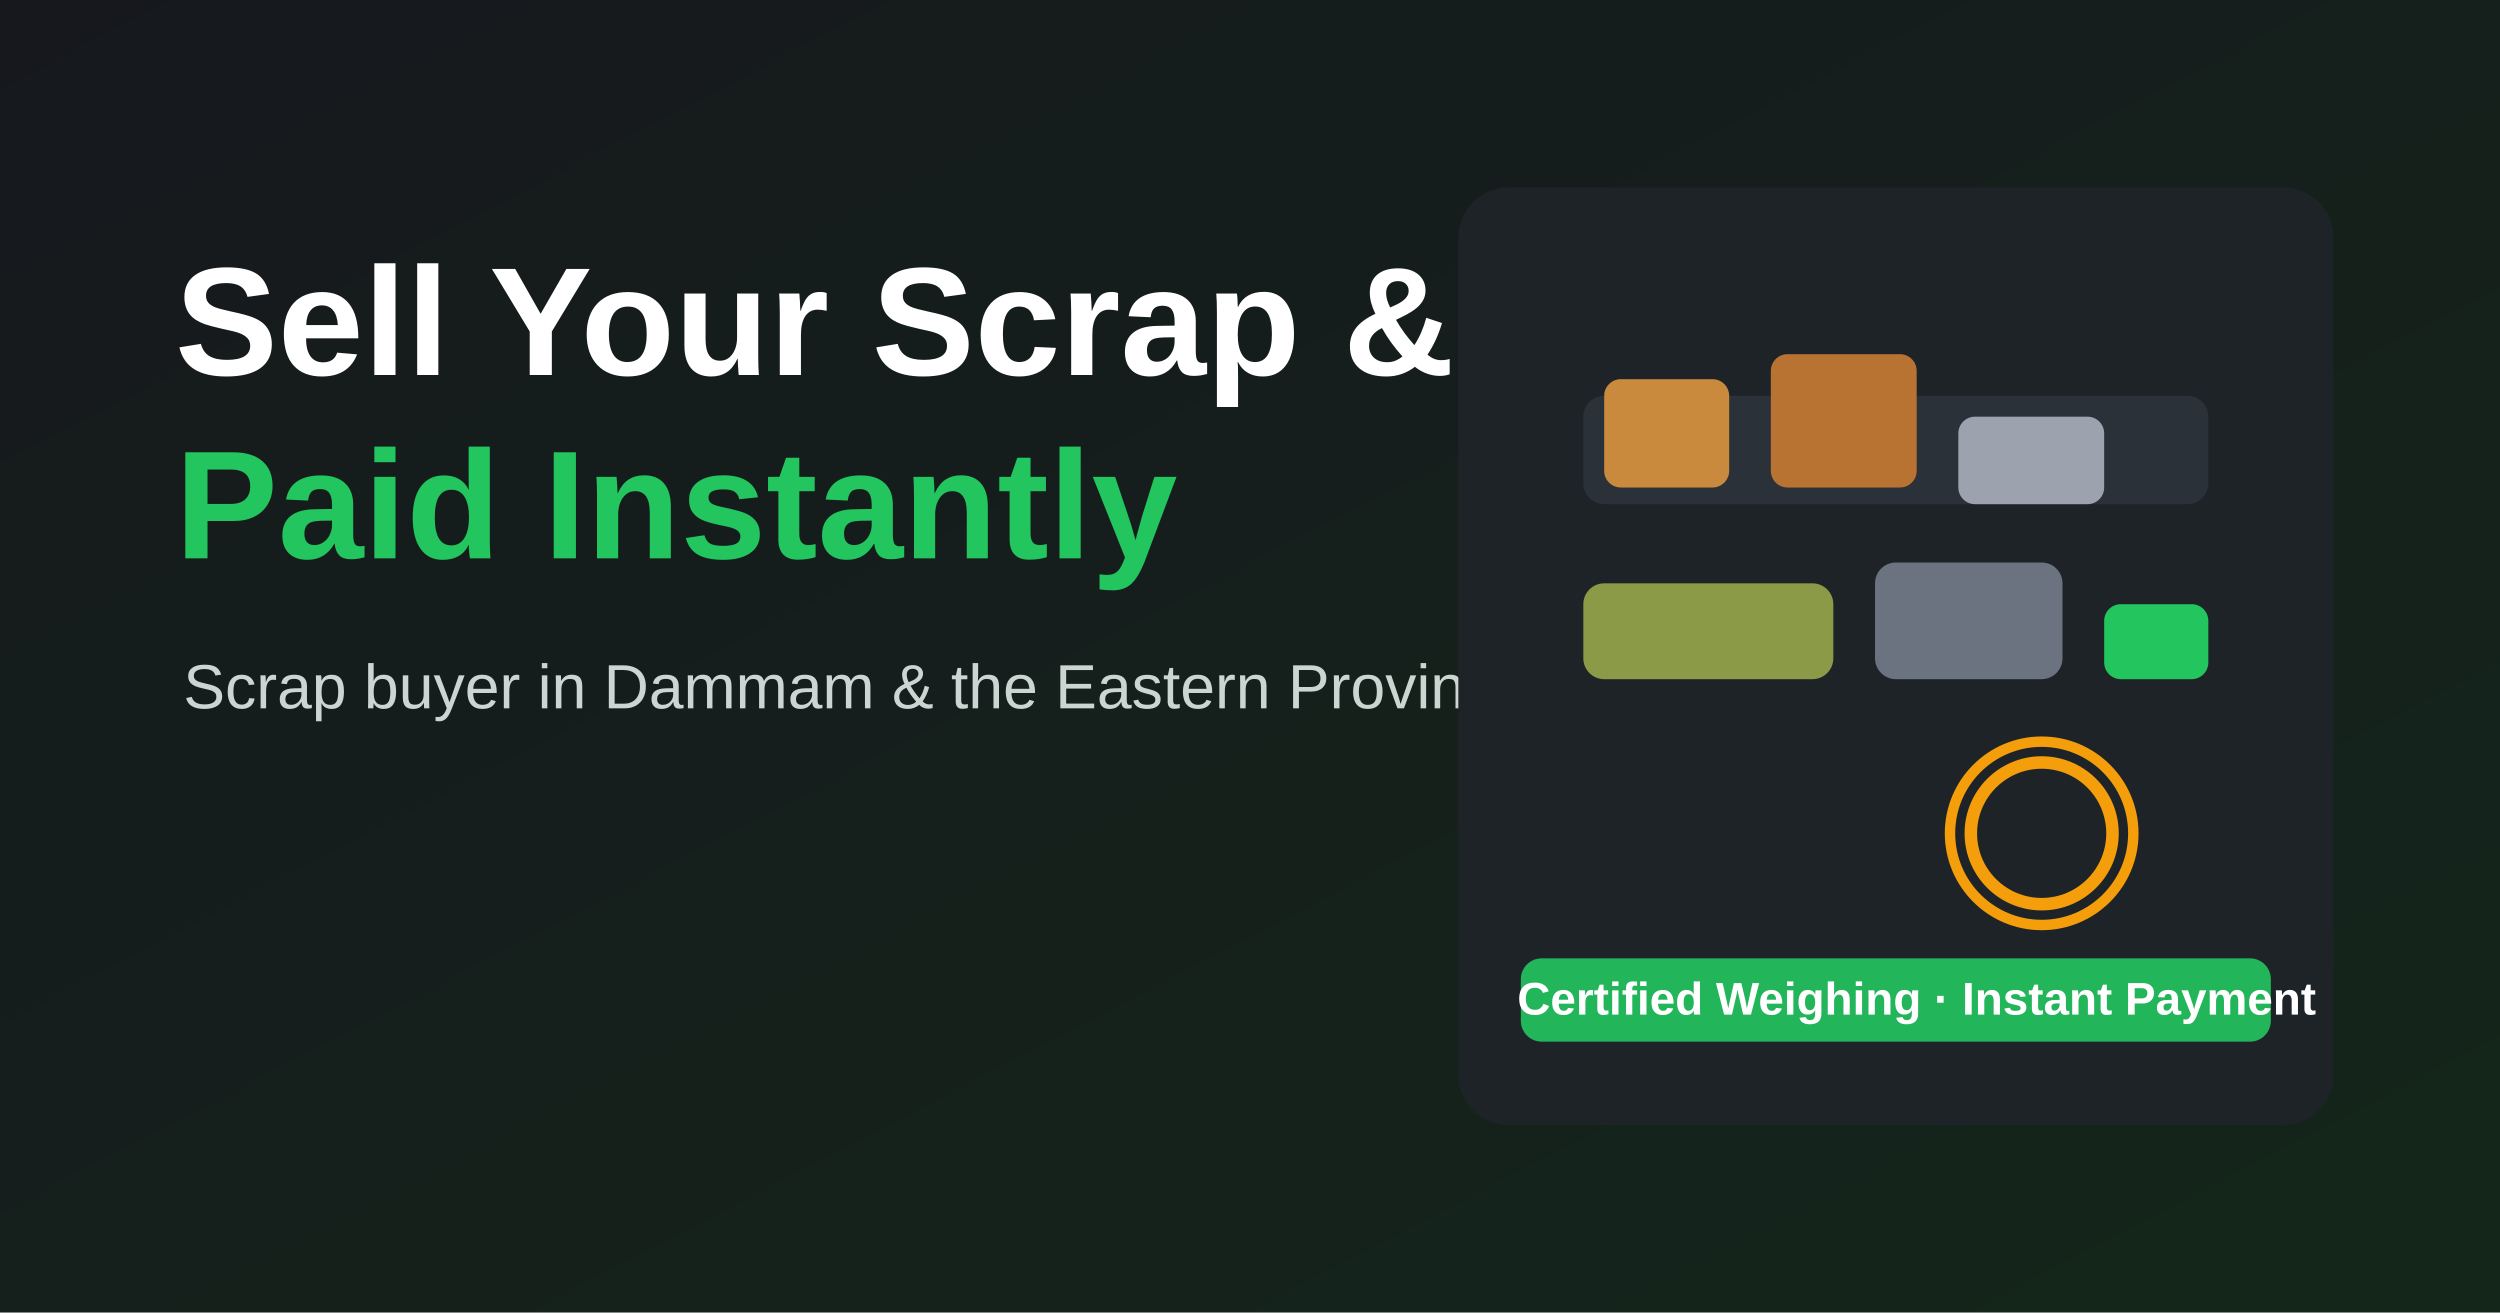
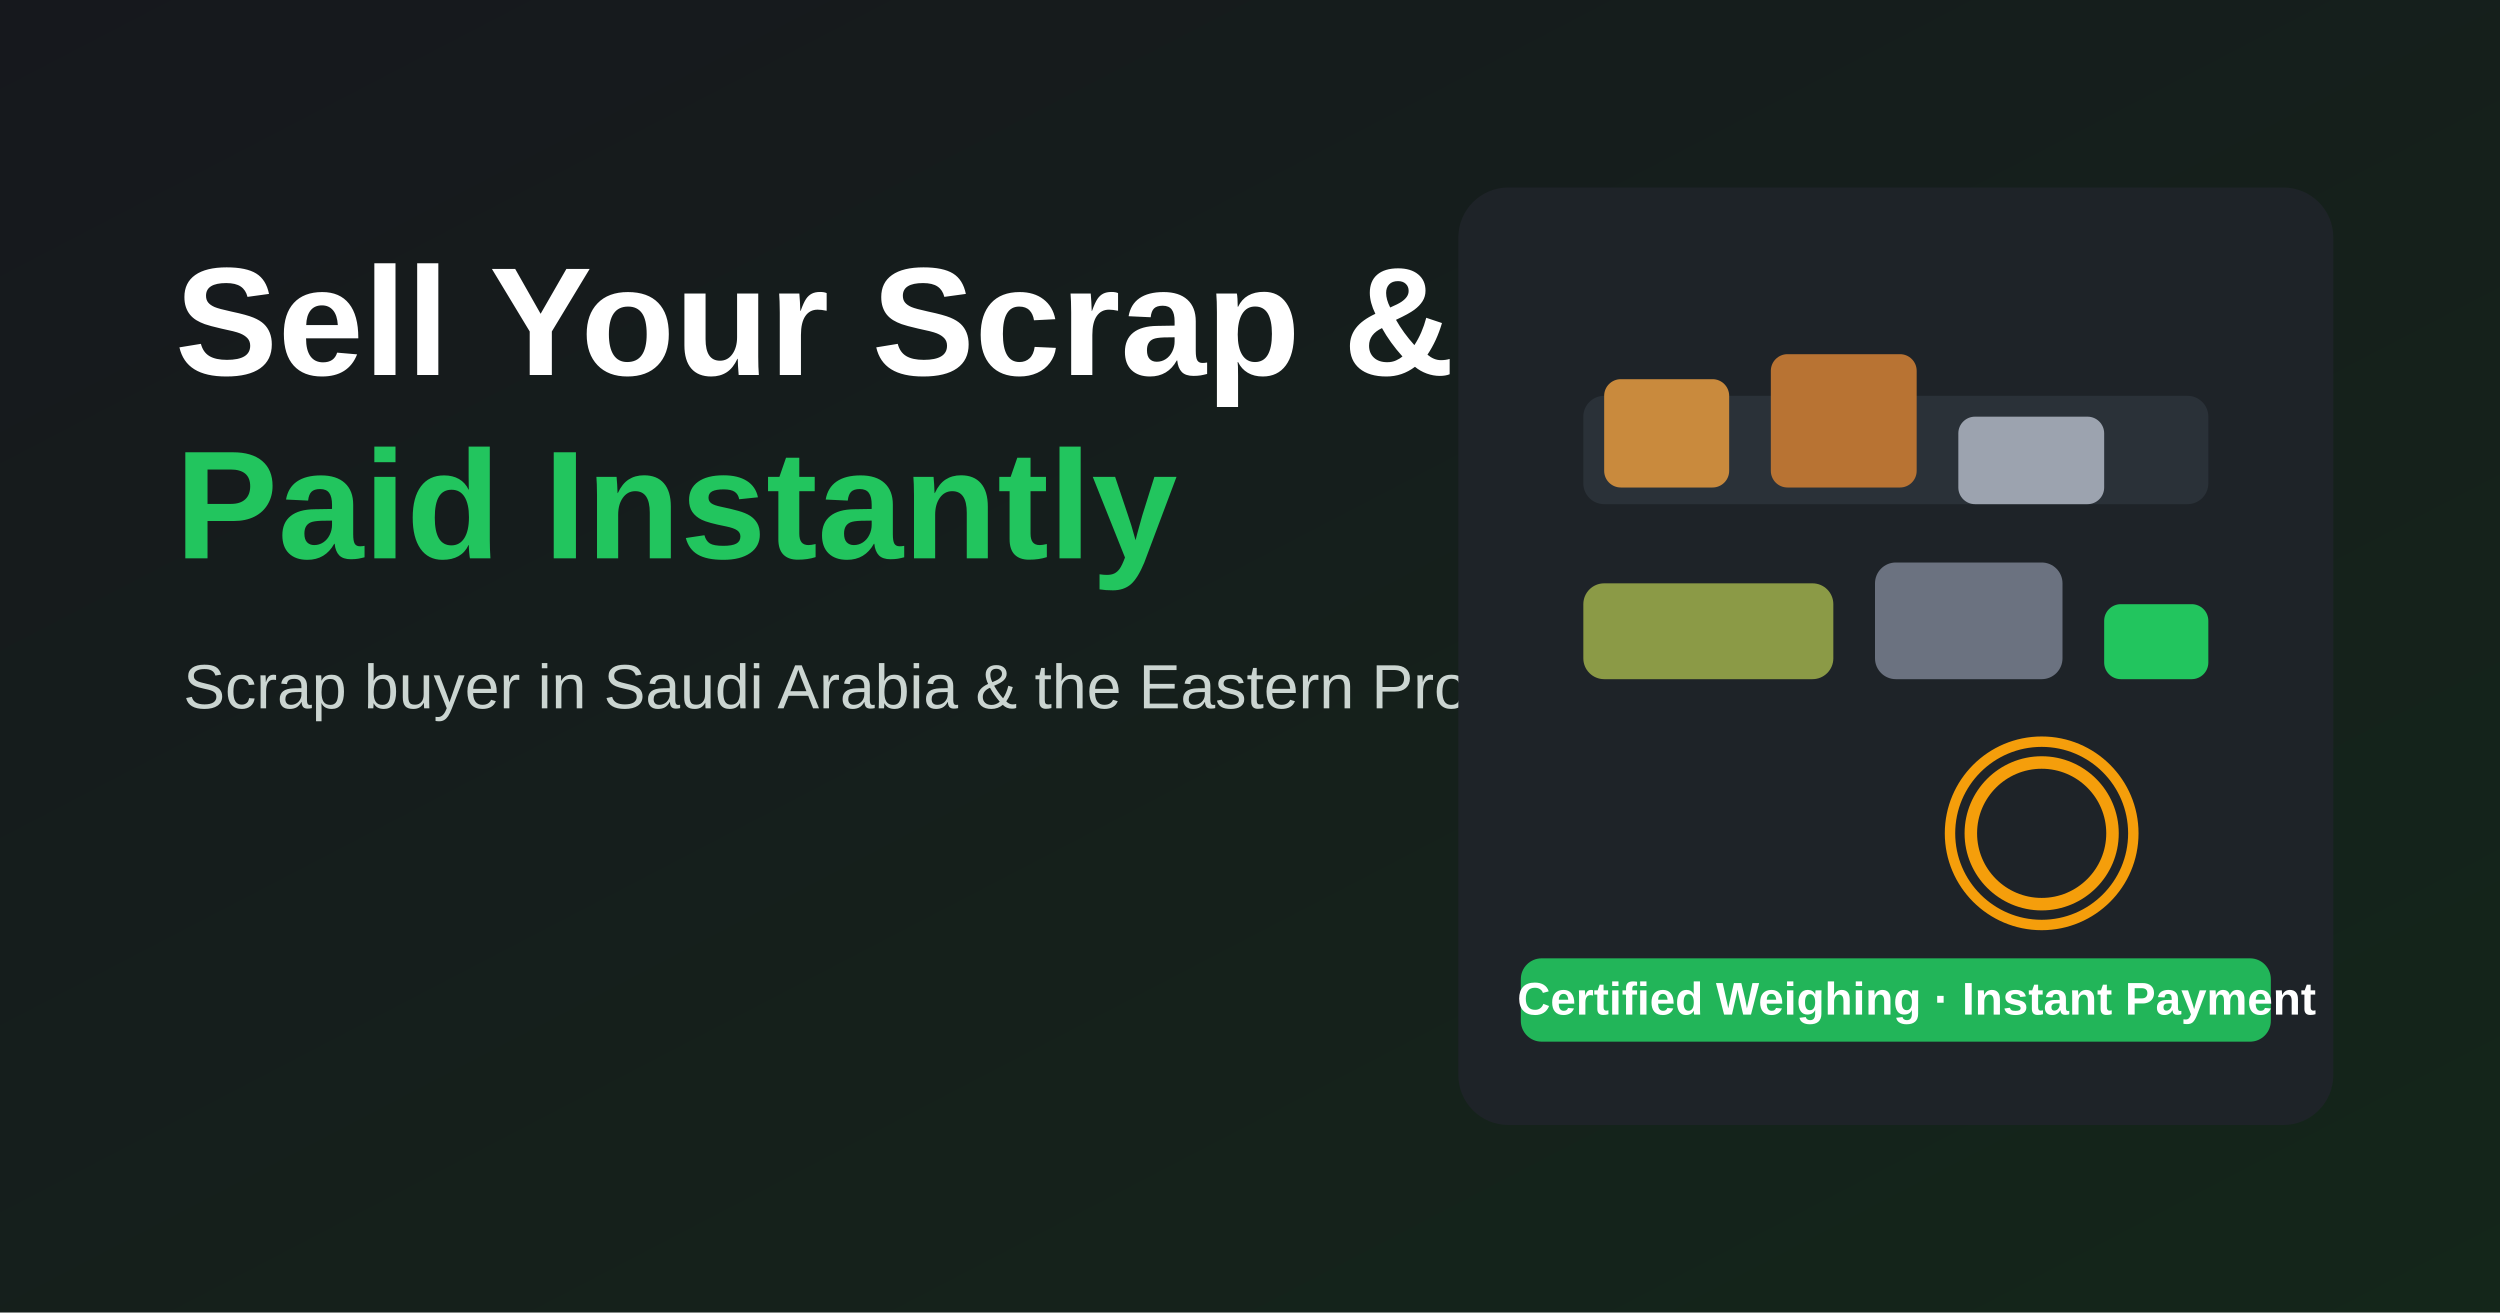
<svg xmlns="http://www.w3.org/2000/svg" viewBox="0 0 1200 630" width="1200" height="630">
  <defs>
    <linearGradient id="b" x1="0" y1="0" x2="1" y2="1">
      <stop offset="0" stop-color="#16181d" />
      <stop offset="1" stop-color="#14261a" />
    </linearGradient>
    <linearGradient id="g" x1="0" y1="1" x2="0" y2="0">
      <stop offset="0" stop-color="#22c55e" />
      <stop offset="1" stop-color="#1e5631" />
    </linearGradient>
  </defs>
  <rect width="1200" height="630" fill="url(#b)" />
  <text x="84" y="180" font-family="Arial, sans-serif" font-weight="800" font-size="74" fill="#ffffff">Sell Your Scrap &amp; Get</text>
  <text x="84" y="268" font-family="Arial, sans-serif" font-weight="800" font-size="74" fill="#22c55e">Paid Instantly</text>
-   <text x="88" y="340" font-family="Arial, sans-serif" font-size="30" fill="#cbd5d1">Scrap buyer in Dammam &amp; the Eastern Province</text>
+   <text x="88" y="340" font-family="Arial, sans-serif" font-size="30" fill="#cbd5d1">Scrap buyer in Saudi Arabia &amp; the Eastern Province</text>
  <g transform="translate(700 90)">
    <rect x="0" y="0" width="420" height="450" rx="24" fill="#1e2328" />
    <rect x="30" y="370" width="360" height="40" rx="10" fill="#22c55e" opacity="0.9" />
    <text x="220" y="397" font-family="Arial" font-size="22" fill="#ffffff" text-anchor="middle" font-weight="bold">Certified Weighing · Instant Payment</text>
    <g transform="translate(60 40)">
      <rect x="0" y="60" width="300" height="52" rx="10" fill="#2a3138" />
      <rect x="10" y="52" width="60" height="52" rx="8" fill="#c98a3d" />
      <rect x="90" y="40" width="70" height="64" rx="8" fill="#b87333" />
      <rect x="180" y="70" width="70" height="42" rx="8" fill="#9ca3af" />
      <rect x="0" y="150" width="120" height="46" rx="10" fill="#8b9a46" />
      <rect x="140" y="140" width="90" height="56" rx="10" fill="#6b7280" />
      <rect x="250" y="160" width="50" height="36" rx="8" fill="#22c55e" />
      <g stroke="#f59e0b" stroke-width="5" fill="none">
        <circle cx="220" cy="270" r="44" />
        <path d="M220 230 v18 h18" opacity="0" />
      </g>
      <circle cx="220" cy="270" r="34" fill="none" stroke="#f59e0b" stroke-width="6" />
    </g>
  </g>
</svg>
